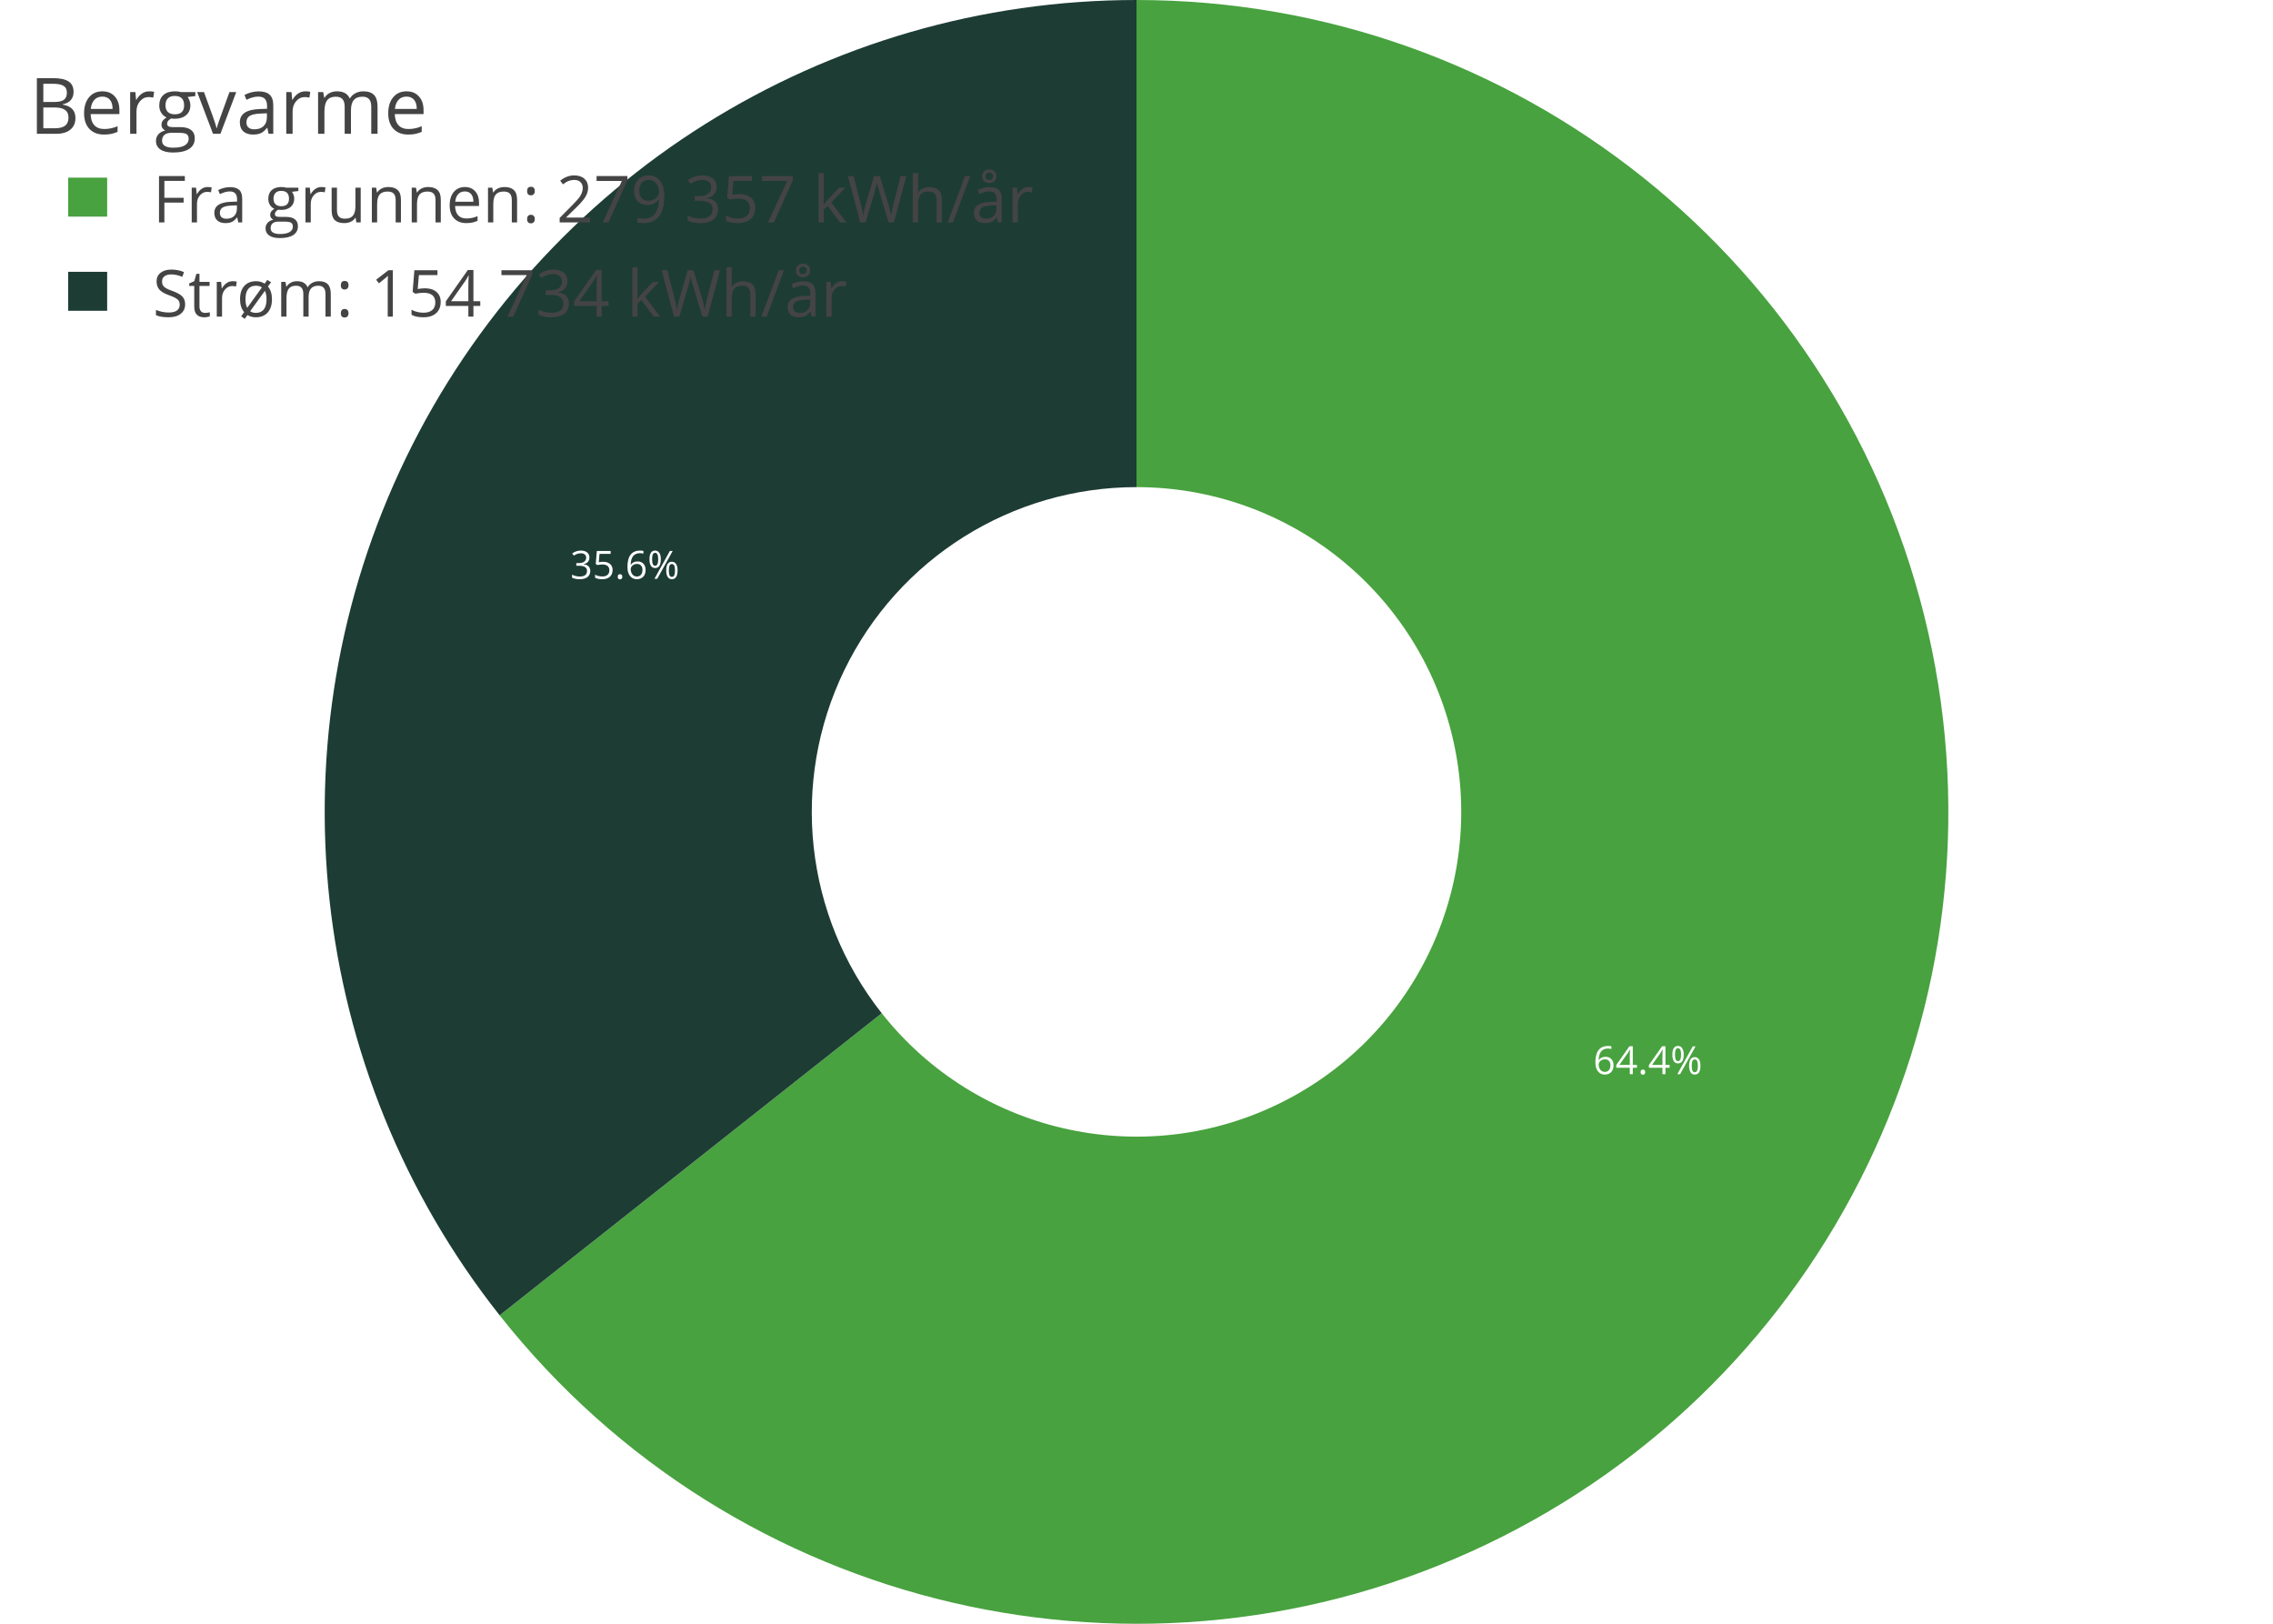
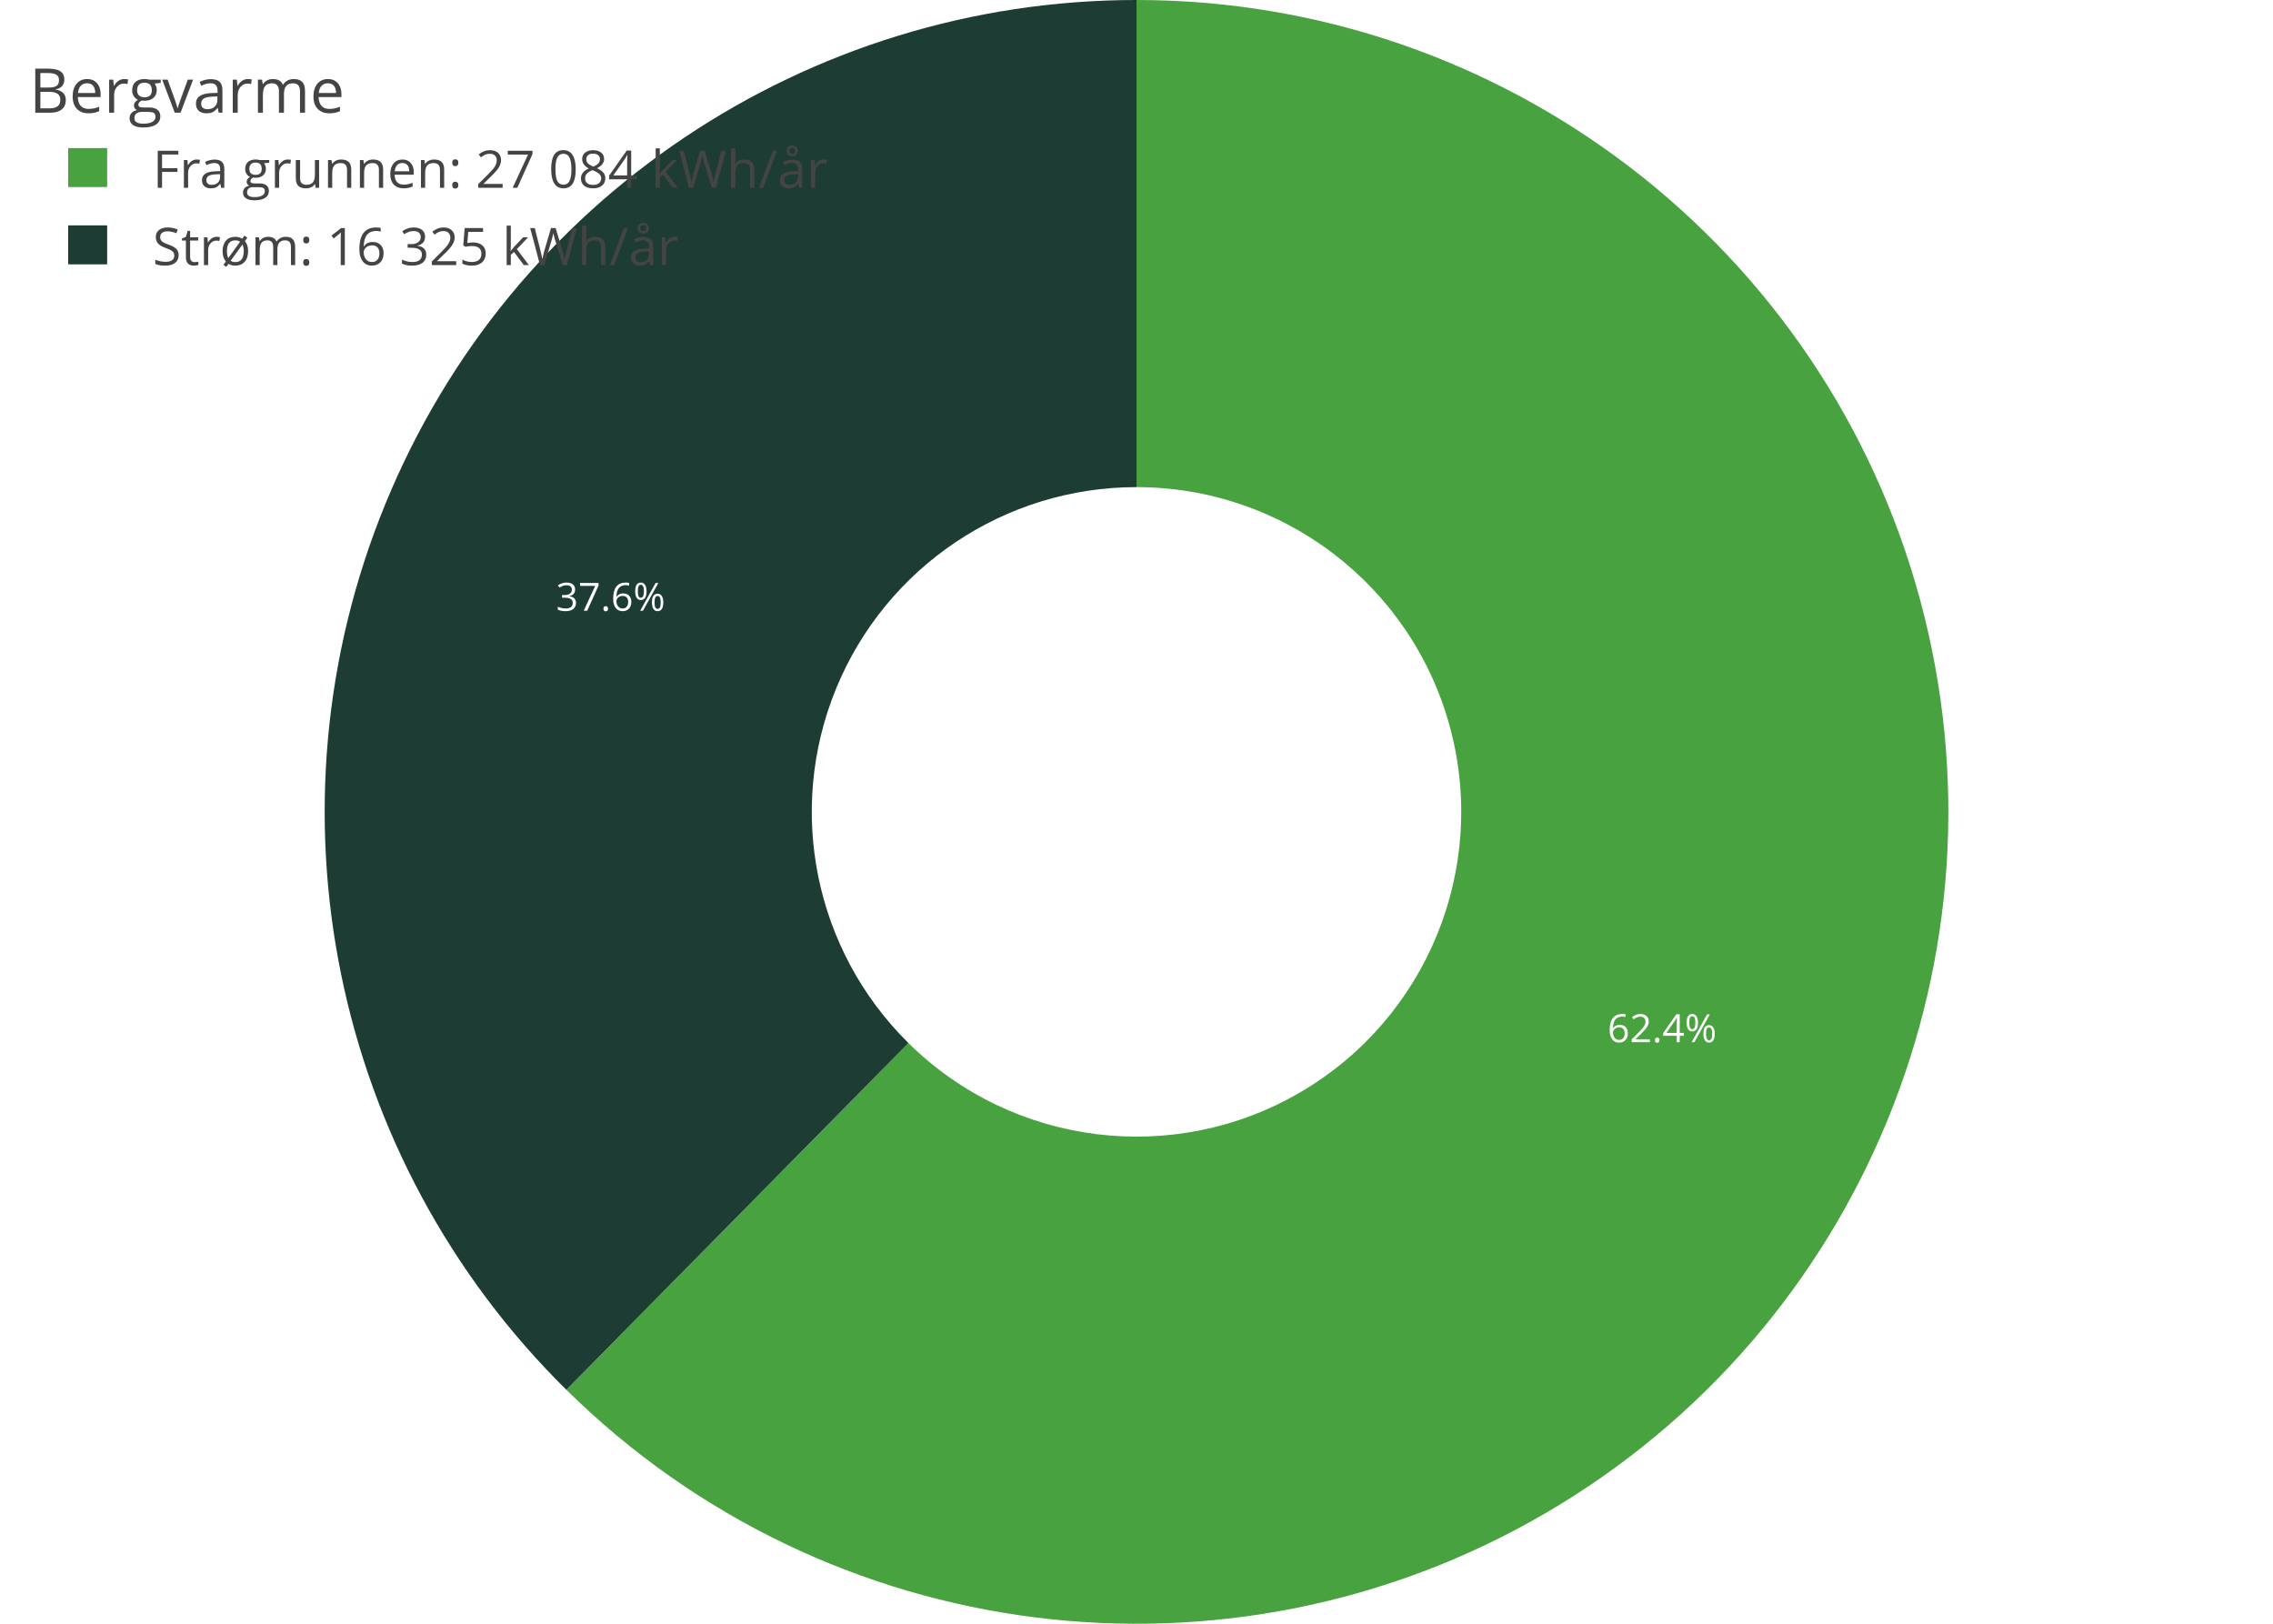
<svg xmlns="http://www.w3.org/2000/svg" class="main-svg" width="700" height="500" style="" viewBox="0 0 700 500">
  <rect x="0" y="0" width="700" height="500" style="fill: rgb(255, 255, 255); fill-opacity: 1;" />
-   <defs id="defs-b8144e">
+   <defs id="defs-b152d5">
    <g class="clips" />
    <g class="gradients" />
    <g class="patterns" />
  </defs>
  <g class="bglayer" />
  <g class="layer-below">
    <g class="imagelayer" />
    <g class="shapelayer" />
  </g>
  <g class="cartesianlayer" />
  <g class="polarlayer" />
  <g class="smithlayer" />
  <g class="ternarylayer" />
  <g class="geolayer" />
  <g class="funnelarealayer" />
  <g class="pielayer">
    <g class="trace" stroke-linejoin="round" style="opacity: 1;">
      <g class="slice">
-         <path class="surface" d="M271.548,312.011a100,100 0 1 0 78.452,-162.011l0,-150a250,250 0 1 1 -196.13,405.027Z" style="pointer-events: none; fill: rgb(72, 162, 63); fill-opacity: 1; stroke-width: 0; stroke: rgb(68, 68, 68); stroke-opacity: 1;" />
+         <path class="surface" d="M279.768,321.186a100,100 0 1 0 70.232,-171.186l0,-150a250,250 0 1 1 -175.58,427.966Z" style="pointer-events: none; fill: rgb(72, 162, 63); fill-opacity: 1; stroke-width: 0; stroke: rgb(68, 68, 68); stroke-opacity: 1;" />
        <g class="slicetext">
-           <text data-notex="1" class="slicetext" transform="translate(507.4661,330.7701)" text-anchor="middle" x="0" y="0" style="font-family: 'Open Sans', verdana, arial, sans-serif; font-size: 12px; fill: rgb(255, 255, 255); fill-opacity: 1; white-space: pre;">64.4%</text>
+           <text data-notex="1" class="slicetext" transform="translate(511.8649,320.9237)" text-anchor="middle" x="0" y="0" style="font-family: 'Open Sans', verdana, arial, sans-serif; font-size: 12px; fill: rgb(255, 255, 255); fill-opacity: 1; white-space: pre;">62.4%</text>
        </g>
      </g>
      <g class="slice">
-         <path class="surface" d="M350,150a100,100 0 0 0 -78.452,162.011l-117.678,93.016a250,250 0 0 1 196.13,-405.027Z" style="pointer-events: none; fill: rgb(29, 60, 52); fill-opacity: 1; stroke-width: 0; stroke: rgb(68, 68, 68); stroke-opacity: 1;" />
+         <path class="surface" d="M350,150a100,100 0 0 0 -70.232,171.186l-105.348,106.779a250,250 0 0 1 175.58,-427.966Z" style="pointer-events: none; fill: rgb(29, 60, 52); fill-opacity: 1; stroke-width: 0; stroke: rgb(68, 68, 68); stroke-opacity: 1;" />
        <g class="slicetext">
-           <text data-notex="1" class="slicetext" transform="translate(192.4558,178.2299)" text-anchor="middle" x="0" y="0" style="font-family: 'Open Sans', verdana, arial, sans-serif; font-size: 12px; fill: rgb(255, 255, 255); fill-opacity: 1; white-space: pre;">35.6%</text>
+           <text data-notex="1" class="slicetext" transform="translate(188.057,188.0763)" text-anchor="middle" x="0" y="0" style="font-family: 'Open Sans', verdana, arial, sans-serif; font-size: 12px; fill: rgb(255, 255, 255); fill-opacity: 1; white-space: pre;">37.6%</text>
        </g>
      </g>
    </g>
  </g>
  <g class="iciclelayer" />
  <g class="treemaplayer" />
  <g class="sunburstlayer" />
  <g class="glimages" />
-   <defs id="topdefs-b8144e">
+   <defs id="topdefs-b152d5">
    <g class="clips" />
-     <clipPath id="legendb8144e">
-       <rect width="349" height="100" x="0" y="0" />
+     <clipPath id="legendb152d5">
+       <rect width="279" height="83" x="0" y="0" />
    </clipPath>
  </defs>
  <g class="layer-above">
    <g class="imagelayer" />
    <g class="shapelayer" />
  </g>
  <g class="infolayer">
    <g class="legend" pointer-events="all" transform="translate(7,10)">
-       <rect class="bg" shape-rendering="crispEdges" width="349" height="100" x="0" y="0" style="stroke: rgb(68, 68, 68); stroke-opacity: 1; fill: rgb(0, 0, 0); fill-opacity: 0; stroke-width: 0px;" />
-       <g class="scrollbox" transform="" clip-path="url(#legendb8144e)">
-         <text class="legendtitletext" text-anchor="start" x="2" y="31.2" style="font-family: 'Open Sans', verdana, arial, sans-serif; font-size: 24px; fill: rgb(68, 68, 68); fill-opacity: 1; white-space: pre;">Bergvarme</text>
+       <rect class="bg" shape-rendering="crispEdges" width="279" height="83" x="0" y="0" style="stroke: rgb(68, 68, 68); stroke-opacity: 1; fill: rgb(0, 0, 0); fill-opacity: 0; stroke-width: 0px;" />
+       <g class="scrollbox" transform="" clip-path="url(#legendb152d5)">
+         <text class="legendtitletext" text-anchor="start" x="2" y="24.7" style="font-family: 'Open Sans', verdana, arial, sans-serif; font-size: 19px; fill: rgb(68, 68, 68); fill-opacity: 1; white-space: pre;">Bergvarme</text>
        <g class="groups">
-           <g class="traces" transform="translate(0,50.7)" style="opacity: 1;">
-             <text class="legendtext" text-anchor="start" x="40" y="7.8" style="font-family: 'Open Sans', verdana, arial, sans-serif; font-size: 20px; fill: rgb(68, 68, 68); fill-opacity: 1; white-space: pre;">Fra grunnen: 279 357 kWh/år</text>
+           <g class="traces" transform="translate(0,41.6)" style="opacity: 1;">
+             <text class="legendtext" text-anchor="start" x="40" y="6.24" style="font-family: 'Open Sans', verdana, arial, sans-serif; font-size: 16px; fill: rgb(68, 68, 68); fill-opacity: 1; white-space: pre;">Fra grunnen: 27 084 kWh/år</text>
            <g class="layers" style="opacity: 1;">
              <g class="legendfill" />
              <g class="legendlines" />
              <g class="legendsymbols">
                <g class="legendpoints">
                  <path class="legendpie" d="M6,6H-6V-6H6Z" transform="translate(20,0)" style="fill: rgb(72, 162, 63); fill-opacity: 1; stroke-width: 0; stroke: rgb(68, 68, 68); stroke-opacity: 1;" />
                </g>
              </g>
            </g>
-             <rect class="legendtoggle" x="0" y="-14.5" width="343.094" height="29" style="fill: rgb(0, 0, 0); fill-opacity: 0;" />
+             <rect class="legendtoggle" x="0" y="-11.9" width="273.094" height="23.8" style="fill: rgb(0, 0, 0); fill-opacity: 0;" />
          </g>
-           <g class="traces" transform="translate(0,79.7)" style="opacity: 1;">
-             <text class="legendtext" text-anchor="start" x="40" y="7.8" style="font-family: 'Open Sans', verdana, arial, sans-serif; font-size: 20px; fill: rgb(68, 68, 68); fill-opacity: 1; white-space: pre;">Strøm: 154 734 kWh/år</text>
+           <g class="traces" transform="translate(0,65.4)" style="opacity: 1;">
+             <text class="legendtext" text-anchor="start" x="40" y="6.24" style="font-family: 'Open Sans', verdana, arial, sans-serif; font-size: 16px; fill: rgb(68, 68, 68); fill-opacity: 1; white-space: pre;">Strøm: 16 325 kWh/år</text>
            <g class="layers" style="opacity: 1;">
              <g class="legendfill" />
              <g class="legendlines" />
              <g class="legendsymbols">
                <g class="legendpoints">
                  <path class="legendpie" d="M6,6H-6V-6H6Z" transform="translate(20,0)" style="fill: rgb(29, 60, 52); fill-opacity: 1; stroke-width: 0; stroke: rgb(68, 68, 68); stroke-opacity: 1;" />
                </g>
              </g>
            </g>
-             <rect class="legendtoggle" x="0" y="-14.5" width="343.094" height="29" style="fill: rgb(0, 0, 0); fill-opacity: 0;" />
+             <rect class="legendtoggle" x="0" y="-11.9" width="273.094" height="23.8" style="fill: rgb(0, 0, 0); fill-opacity: 0;" />
          </g>
        </g>
      </g>
      <rect class="scrollbar" rx="20" ry="3" width="0" height="0" x="0" y="0" style="fill: rgb(128, 139, 164); fill-opacity: 1;" />
    </g>
    <g class="g-gtitle" />
  </g>
</svg>
